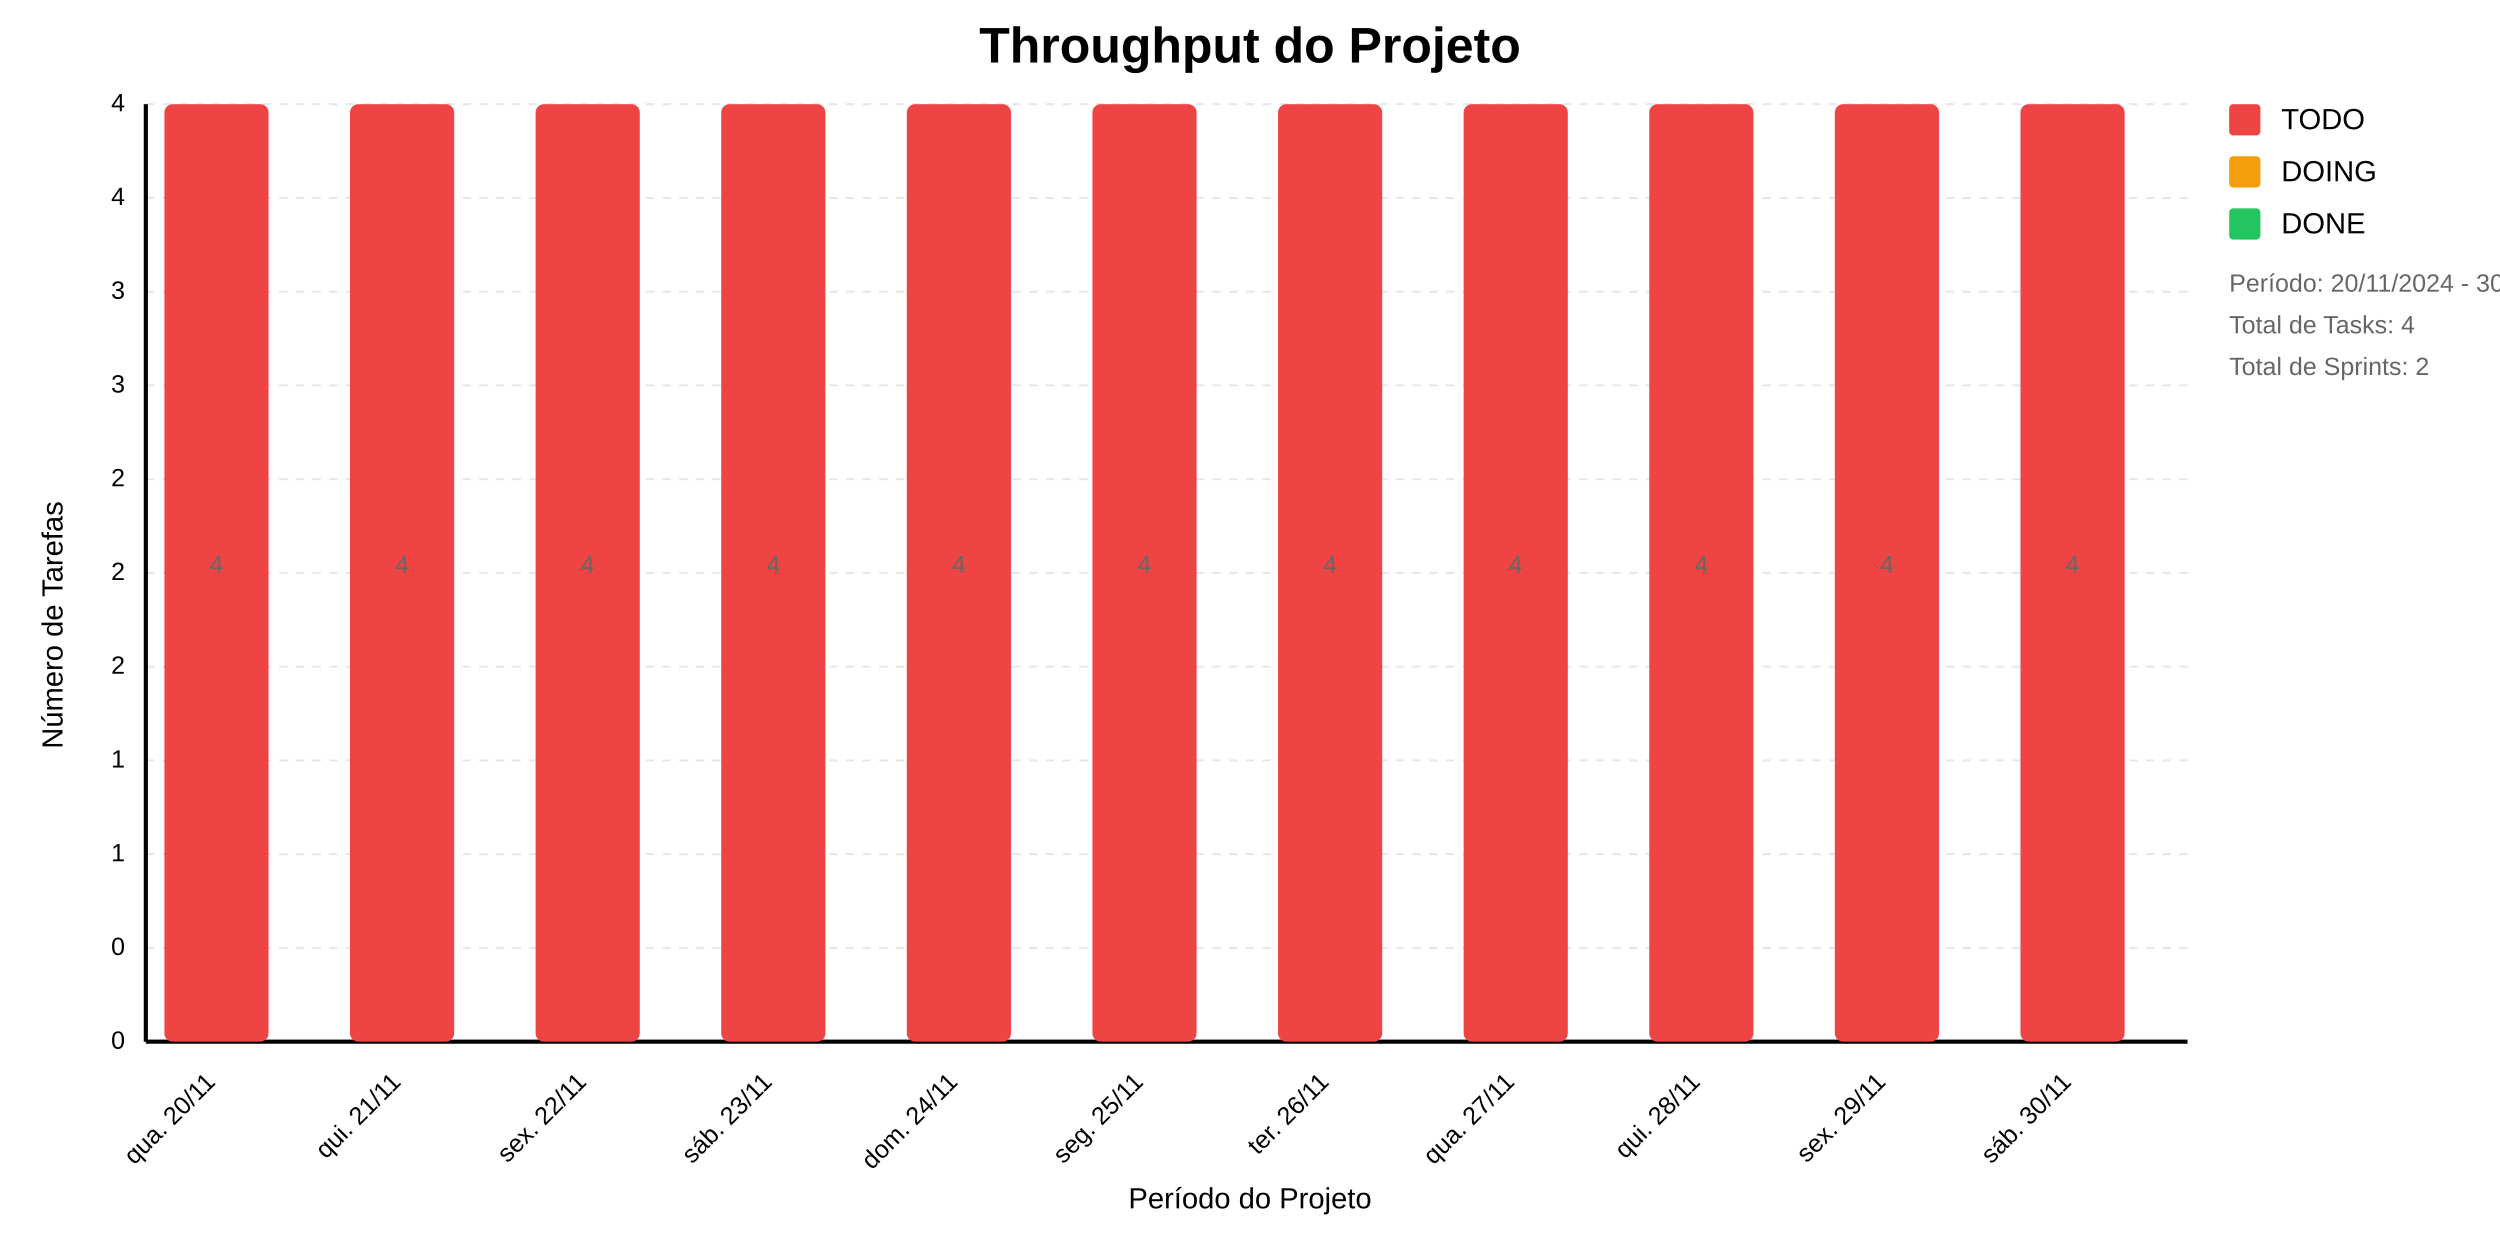
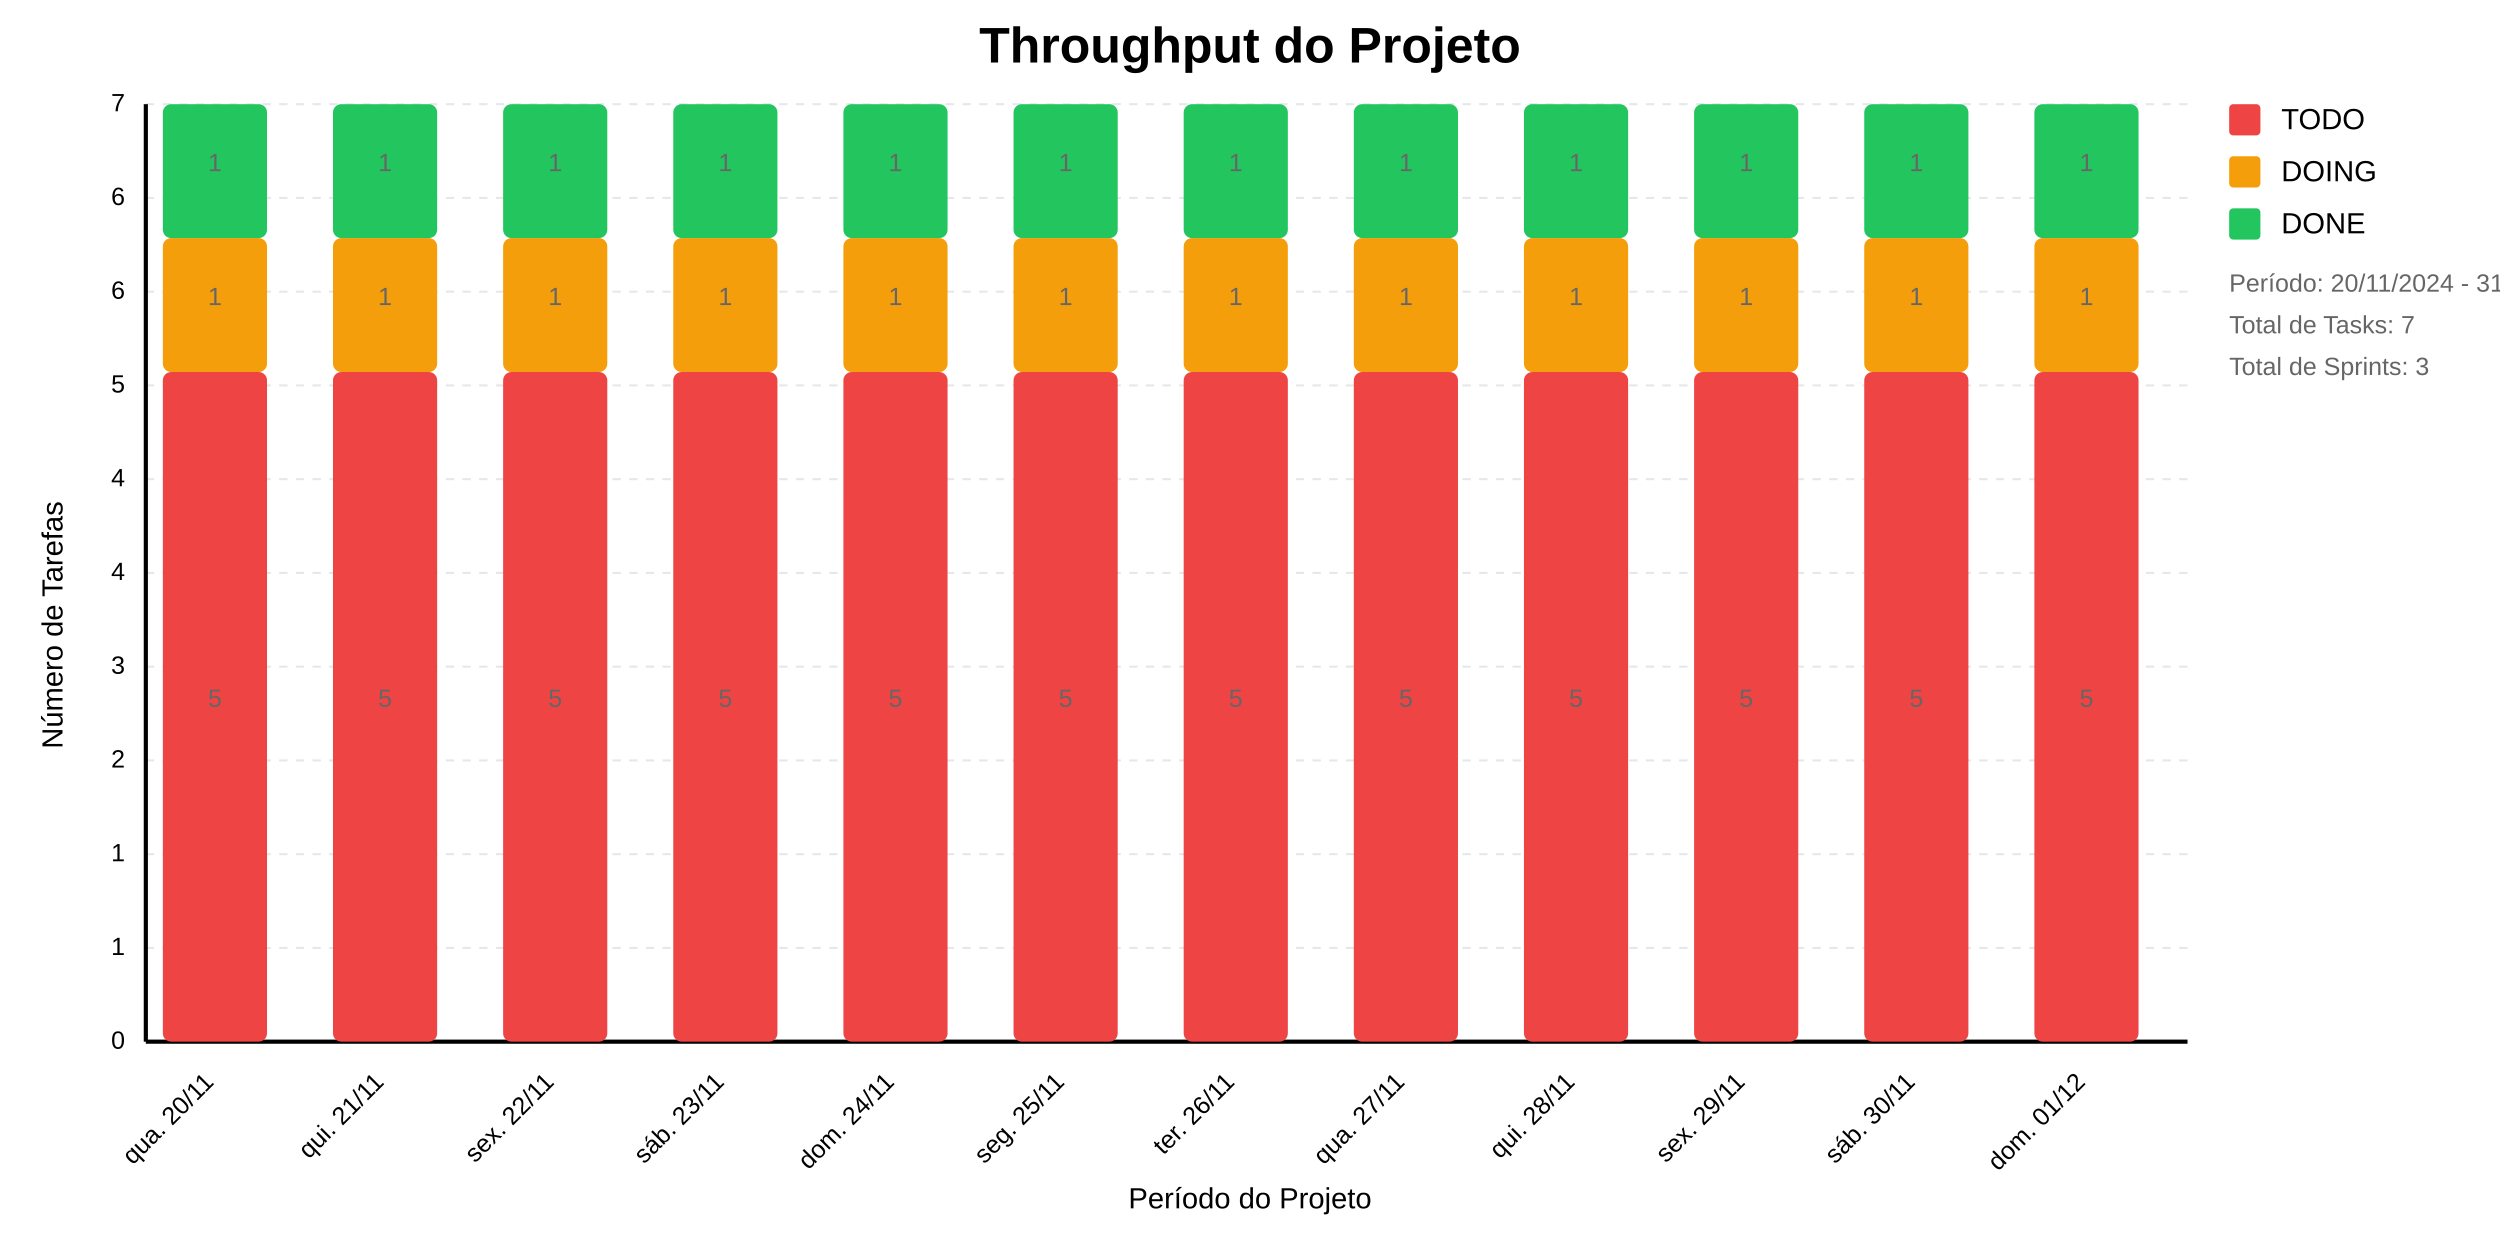
<svg xmlns="http://www.w3.org/2000/svg" viewBox="0 0 1200 600">
  <defs>
    <style>
              text { font-family: Arial, sans-serif; }
              .title { font-size: 24px; font-weight: bold; }
              .label { font-size: 14px; }
              .value { font-size: 12px; fill: #666666; }
              .axis { font-size: 12px; }
              .legend { font-size: 14px; }
            </style>
  </defs>
  <rect width="1200" height="600" fill="white" />
  <line x1="70" y1="50" x2="1050" y2="50" stroke="#e5e7eb" stroke-dasharray="4" />
-   <text x="60" y="50" text-anchor="end" class="axis" dominant-baseline="middle">4</text>
+   <text x="60" y="50" text-anchor="end" class="axis" dominant-baseline="middle">7</text>
  <line x1="70" y1="95" x2="1050" y2="95" stroke="#e5e7eb" stroke-dasharray="4" />
-   <text x="60" y="95" text-anchor="end" class="axis" dominant-baseline="middle">4</text>
+   <text x="60" y="95" text-anchor="end" class="axis" dominant-baseline="middle">6</text>
  <line x1="70" y1="140" x2="1050" y2="140" stroke="#e5e7eb" stroke-dasharray="4" />
-   <text x="60" y="140" text-anchor="end" class="axis" dominant-baseline="middle">3</text>
+   <text x="60" y="140" text-anchor="end" class="axis" dominant-baseline="middle">6</text>
  <line x1="70" y1="185" x2="1050" y2="185" stroke="#e5e7eb" stroke-dasharray="4" />
-   <text x="60" y="185" text-anchor="end" class="axis" dominant-baseline="middle">3</text>
+   <text x="60" y="185" text-anchor="end" class="axis" dominant-baseline="middle">5</text>
  <line x1="70" y1="230" x2="1050" y2="230" stroke="#e5e7eb" stroke-dasharray="4" />
-   <text x="60" y="230" text-anchor="end" class="axis" dominant-baseline="middle">2</text>
+   <text x="60" y="230" text-anchor="end" class="axis" dominant-baseline="middle">4</text>
  <line x1="70" y1="275" x2="1050" y2="275" stroke="#e5e7eb" stroke-dasharray="4" />
-   <text x="60" y="275" text-anchor="end" class="axis" dominant-baseline="middle">2</text>
+   <text x="60" y="275" text-anchor="end" class="axis" dominant-baseline="middle">4</text>
  <line x1="70" y1="320" x2="1050" y2="320" stroke="#e5e7eb" stroke-dasharray="4" />
-   <text x="60" y="320" text-anchor="end" class="axis" dominant-baseline="middle">2</text>
+   <text x="60" y="320" text-anchor="end" class="axis" dominant-baseline="middle">3</text>
  <line x1="70" y1="365" x2="1050" y2="365" stroke="#e5e7eb" stroke-dasharray="4" />
-   <text x="60" y="365" text-anchor="end" class="axis" dominant-baseline="middle">1</text>
+   <text x="60" y="365" text-anchor="end" class="axis" dominant-baseline="middle">2</text>
  <line x1="70" y1="410" x2="1050" y2="410" stroke="#e5e7eb" stroke-dasharray="4" />
  <text x="60" y="410" text-anchor="end" class="axis" dominant-baseline="middle">1</text>
  <line x1="70" y1="455" x2="1050" y2="455" stroke="#e5e7eb" stroke-dasharray="4" />
-   <text x="60" y="455" text-anchor="end" class="axis" dominant-baseline="middle">0</text>
+   <text x="60" y="455" text-anchor="end" class="axis" dominant-baseline="middle">1</text>
  <line x1="70" y1="500" x2="1050" y2="500" stroke="#e5e7eb" stroke-dasharray="4" />
  <text x="60" y="500" text-anchor="end" class="axis" dominant-baseline="middle">0</text>
  <line x1="70" y1="50" x2="70" y2="500" stroke="black" stroke-width="2" />
  <line x1="70" y1="500" x2="1050" y2="500" stroke="black" stroke-width="2" />
  <g>
-     <rect x="78.909" y="50" width="50" height="450" fill="#ef4444" rx="4" />
-     <rect x="78.909" y="50" width="50" height="0" fill="#f59e0b" rx="4" />
-     <rect x="78.909" y="50" width="50" height="0" fill="#22c55e" rx="4" />
-     <text transform="rotate(-45 103.9091 520)" x="103.909" y="520" text-anchor="end" class="axis">qua. 20/11</text>
-     <text x="103.909" y="275" text-anchor="middle" class="value" fill="white">4</text>
+     <rect x="78.167" y="178.571" width="50" height="321.429" fill="#ef4444" rx="4" />
+     <rect x="78.167" y="114.286" width="50" height="64.286" fill="#f59e0b" rx="4" />
+     <rect x="78.167" y="50" width="50" height="64.286" fill="#22c55e" rx="4" />
+     <text transform="rotate(-45 103.1667 520)" x="103.167" y="520" text-anchor="end" class="axis">qua. 20/11</text>
+     <text x="103.167" y="339.286" text-anchor="middle" class="value" fill="white">5</text>
+     <text x="103.167" y="146.429" text-anchor="middle" class="value" fill="white">1</text>
+     <text x="103.167" y="82.143" text-anchor="middle" class="value" fill="white">1</text>
  </g>
  <g>
-     <rect x="168" y="50" width="50" height="450" fill="#ef4444" rx="4" />
-     <rect x="168" y="50" width="50" height="0" fill="#f59e0b" rx="4" />
-     <rect x="168" y="50" width="50" height="0" fill="#22c55e" rx="4" />
-     <text transform="rotate(-45 193 520)" x="193" y="520" text-anchor="end" class="axis">qui. 21/11</text>
-     <text x="193" y="275" text-anchor="middle" class="value" fill="white">4</text>
+     <rect x="159.833" y="178.571" width="50" height="321.429" fill="#ef4444" rx="4" />
+     <rect x="159.833" y="114.286" width="50" height="64.286" fill="#f59e0b" rx="4" />
+     <rect x="159.833" y="50" width="50" height="64.286" fill="#22c55e" rx="4" />
+     <text transform="rotate(-45 184.8333 520)" x="184.833" y="520" text-anchor="end" class="axis">qui. 21/11</text>
+     <text x="184.833" y="339.286" text-anchor="middle" class="value" fill="white">5</text>
+     <text x="184.833" y="146.429" text-anchor="middle" class="value" fill="white">1</text>
+     <text x="184.833" y="82.143" text-anchor="middle" class="value" fill="white">1</text>
  </g>
  <g>
-     <rect x="257.091" y="50" width="50" height="450" fill="#ef4444" rx="4" />
-     <rect x="257.091" y="50" width="50" height="0" fill="#f59e0b" rx="4" />
-     <rect x="257.091" y="50" width="50" height="0" fill="#22c55e" rx="4" />
-     <text transform="rotate(-45 282.0909 520)" x="282.091" y="520" text-anchor="end" class="axis">sex. 22/11</text>
-     <text x="282.091" y="275" text-anchor="middle" class="value" fill="white">4</text>
+     <rect x="241.5" y="178.571" width="50" height="321.429" fill="#ef4444" rx="4" />
+     <rect x="241.5" y="114.286" width="50" height="64.286" fill="#f59e0b" rx="4" />
+     <rect x="241.5" y="50" width="50" height="64.286" fill="#22c55e" rx="4" />
+     <text transform="rotate(-45 266.5 520)" x="266.5" y="520" text-anchor="end" class="axis">sex. 22/11</text>
+     <text x="266.5" y="339.286" text-anchor="middle" class="value" fill="white">5</text>
+     <text x="266.5" y="146.429" text-anchor="middle" class="value" fill="white">1</text>
+     <text x="266.5" y="82.143" text-anchor="middle" class="value" fill="white">1</text>
  </g>
  <g>
-     <rect x="346.182" y="50" width="50" height="450" fill="#ef4444" rx="4" />
-     <rect x="346.182" y="50" width="50" height="0" fill="#f59e0b" rx="4" />
-     <rect x="346.182" y="50" width="50" height="0" fill="#22c55e" rx="4" />
-     <text transform="rotate(-45 371.1818 520)" x="371.182" y="520" text-anchor="end" class="axis">sáb. 23/11</text>
-     <text x="371.182" y="275" text-anchor="middle" class="value" fill="white">4</text>
+     <rect x="323.167" y="178.571" width="50" height="321.429" fill="#ef4444" rx="4" />
+     <rect x="323.167" y="114.286" width="50" height="64.286" fill="#f59e0b" rx="4" />
+     <rect x="323.167" y="50" width="50" height="64.286" fill="#22c55e" rx="4" />
+     <text transform="rotate(-45 348.1667 520)" x="348.167" y="520" text-anchor="end" class="axis">sáb. 23/11</text>
+     <text x="348.167" y="339.286" text-anchor="middle" class="value" fill="white">5</text>
+     <text x="348.167" y="146.429" text-anchor="middle" class="value" fill="white">1</text>
+     <text x="348.167" y="82.143" text-anchor="middle" class="value" fill="white">1</text>
  </g>
  <g>
-     <rect x="435.273" y="50" width="50" height="450" fill="#ef4444" rx="4" />
-     <rect x="435.273" y="50" width="50" height="0" fill="#f59e0b" rx="4" />
-     <rect x="435.273" y="50" width="50" height="0" fill="#22c55e" rx="4" />
-     <text transform="rotate(-45 460.2727 520)" x="460.273" y="520" text-anchor="end" class="axis">dom. 24/11</text>
-     <text x="460.273" y="275" text-anchor="middle" class="value" fill="white">4</text>
+     <rect x="404.833" y="178.571" width="50" height="321.429" fill="#ef4444" rx="4" />
+     <rect x="404.833" y="114.286" width="50" height="64.286" fill="#f59e0b" rx="4" />
+     <rect x="404.833" y="50" width="50" height="64.286" fill="#22c55e" rx="4" />
+     <text transform="rotate(-45 429.8333 520)" x="429.833" y="520" text-anchor="end" class="axis">dom. 24/11</text>
+     <text x="429.833" y="339.286" text-anchor="middle" class="value" fill="white">5</text>
+     <text x="429.833" y="146.429" text-anchor="middle" class="value" fill="white">1</text>
+     <text x="429.833" y="82.143" text-anchor="middle" class="value" fill="white">1</text>
  </g>
  <g>
-     <rect x="524.364" y="50" width="50" height="450" fill="#ef4444" rx="4" />
-     <rect x="524.364" y="50" width="50" height="0" fill="#f59e0b" rx="4" />
-     <rect x="524.364" y="50" width="50" height="0" fill="#22c55e" rx="4" />
-     <text transform="rotate(-45 549.3636 520)" x="549.364" y="520" text-anchor="end" class="axis">seg. 25/11</text>
-     <text x="549.364" y="275" text-anchor="middle" class="value" fill="white">4</text>
+     <rect x="486.5" y="178.571" width="50" height="321.429" fill="#ef4444" rx="4" />
+     <rect x="486.5" y="114.286" width="50" height="64.286" fill="#f59e0b" rx="4" />
+     <rect x="486.5" y="50" width="50" height="64.286" fill="#22c55e" rx="4" />
+     <text transform="rotate(-45 511.5 520)" x="511.5" y="520" text-anchor="end" class="axis">seg. 25/11</text>
+     <text x="511.5" y="339.286" text-anchor="middle" class="value" fill="white">5</text>
+     <text x="511.5" y="146.429" text-anchor="middle" class="value" fill="white">1</text>
+     <text x="511.5" y="82.143" text-anchor="middle" class="value" fill="white">1</text>
  </g>
  <g>
-     <rect x="613.455" y="50" width="50" height="450" fill="#ef4444" rx="4" />
-     <rect x="613.455" y="50" width="50" height="0" fill="#f59e0b" rx="4" />
-     <rect x="613.455" y="50" width="50" height="0" fill="#22c55e" rx="4" />
-     <text transform="rotate(-45 638.4545 520)" x="638.455" y="520" text-anchor="end" class="axis">ter. 26/11</text>
-     <text x="638.455" y="275" text-anchor="middle" class="value" fill="white">4</text>
+     <rect x="568.167" y="178.571" width="50" height="321.429" fill="#ef4444" rx="4" />
+     <rect x="568.167" y="114.286" width="50" height="64.286" fill="#f59e0b" rx="4" />
+     <rect x="568.167" y="50" width="50" height="64.286" fill="#22c55e" rx="4" />
+     <text transform="rotate(-45 593.1667 520)" x="593.167" y="520" text-anchor="end" class="axis">ter. 26/11</text>
+     <text x="593.167" y="339.286" text-anchor="middle" class="value" fill="white">5</text>
+     <text x="593.167" y="146.429" text-anchor="middle" class="value" fill="white">1</text>
+     <text x="593.167" y="82.143" text-anchor="middle" class="value" fill="white">1</text>
  </g>
  <g>
-     <rect x="702.545" y="50" width="50" height="450" fill="#ef4444" rx="4" />
-     <rect x="702.545" y="50" width="50" height="0" fill="#f59e0b" rx="4" />
-     <rect x="702.545" y="50" width="50" height="0" fill="#22c55e" rx="4" />
-     <text transform="rotate(-45 727.5455 520)" x="727.545" y="520" text-anchor="end" class="axis">qua. 27/11</text>
-     <text x="727.545" y="275" text-anchor="middle" class="value" fill="white">4</text>
+     <rect x="649.833" y="178.571" width="50" height="321.429" fill="#ef4444" rx="4" />
+     <rect x="649.833" y="114.286" width="50" height="64.286" fill="#f59e0b" rx="4" />
+     <rect x="649.833" y="50" width="50" height="64.286" fill="#22c55e" rx="4" />
+     <text transform="rotate(-45 674.8333 520)" x="674.833" y="520" text-anchor="end" class="axis">qua. 27/11</text>
+     <text x="674.833" y="339.286" text-anchor="middle" class="value" fill="white">5</text>
+     <text x="674.833" y="146.429" text-anchor="middle" class="value" fill="white">1</text>
+     <text x="674.833" y="82.143" text-anchor="middle" class="value" fill="white">1</text>
  </g>
  <g>
-     <rect x="791.636" y="50" width="50" height="450" fill="#ef4444" rx="4" />
-     <rect x="791.636" y="50" width="50" height="0" fill="#f59e0b" rx="4" />
-     <rect x="791.636" y="50" width="50" height="0" fill="#22c55e" rx="4" />
-     <text transform="rotate(-45 816.6364 520)" x="816.636" y="520" text-anchor="end" class="axis">qui. 28/11</text>
-     <text x="816.636" y="275" text-anchor="middle" class="value" fill="white">4</text>
+     <rect x="731.5" y="178.571" width="50" height="321.429" fill="#ef4444" rx="4" />
+     <rect x="731.5" y="114.286" width="50" height="64.286" fill="#f59e0b" rx="4" />
+     <rect x="731.5" y="50" width="50" height="64.286" fill="#22c55e" rx="4" />
+     <text transform="rotate(-45 756.5 520)" x="756.5" y="520" text-anchor="end" class="axis">qui. 28/11</text>
+     <text x="756.5" y="339.286" text-anchor="middle" class="value" fill="white">5</text>
+     <text x="756.5" y="146.429" text-anchor="middle" class="value" fill="white">1</text>
+     <text x="756.5" y="82.143" text-anchor="middle" class="value" fill="white">1</text>
  </g>
  <g>
-     <rect x="880.727" y="50" width="50" height="450" fill="#ef4444" rx="4" />
-     <rect x="880.727" y="50" width="50" height="0" fill="#f59e0b" rx="4" />
-     <rect x="880.727" y="50" width="50" height="0" fill="#22c55e" rx="4" />
-     <text transform="rotate(-45 905.7273 520)" x="905.727" y="520" text-anchor="end" class="axis">sex. 29/11</text>
-     <text x="905.727" y="275" text-anchor="middle" class="value" fill="white">4</text>
+     <rect x="813.167" y="178.571" width="50" height="321.429" fill="#ef4444" rx="4" />
+     <rect x="813.167" y="114.286" width="50" height="64.286" fill="#f59e0b" rx="4" />
+     <rect x="813.167" y="50" width="50" height="64.286" fill="#22c55e" rx="4" />
+     <text transform="rotate(-45 838.1667 520)" x="838.167" y="520" text-anchor="end" class="axis">sex. 29/11</text>
+     <text x="838.167" y="339.286" text-anchor="middle" class="value" fill="white">5</text>
+     <text x="838.167" y="146.429" text-anchor="middle" class="value" fill="white">1</text>
+     <text x="838.167" y="82.143" text-anchor="middle" class="value" fill="white">1</text>
  </g>
  <g>
-     <rect x="969.818" y="50" width="50" height="450" fill="#ef4444" rx="4" />
-     <rect x="969.818" y="50" width="50" height="0" fill="#f59e0b" rx="4" />
-     <rect x="969.818" y="50" width="50" height="0" fill="#22c55e" rx="4" />
-     <text transform="rotate(-45 994.8182 520)" x="994.818" y="520" text-anchor="end" class="axis">sáb. 30/11</text>
-     <text x="994.818" y="275" text-anchor="middle" class="value" fill="white">4</text>
+     <rect x="894.833" y="178.571" width="50" height="321.429" fill="#ef4444" rx="4" />
+     <rect x="894.833" y="114.286" width="50" height="64.286" fill="#f59e0b" rx="4" />
+     <rect x="894.833" y="50" width="50" height="64.286" fill="#22c55e" rx="4" />
+     <text transform="rotate(-45 919.8333 520)" x="919.833" y="520" text-anchor="end" class="axis">sáb. 30/11</text>
+     <text x="919.833" y="339.286" text-anchor="middle" class="value" fill="white">5</text>
+     <text x="919.833" y="146.429" text-anchor="middle" class="value" fill="white">1</text>
+     <text x="919.833" y="82.143" text-anchor="middle" class="value" fill="white">1</text>
+   </g>
+   <g>
+     <rect x="976.5" y="178.571" width="50" height="321.429" fill="#ef4444" rx="4" />
+     <rect x="976.5" y="114.286" width="50" height="64.286" fill="#f59e0b" rx="4" />
+     <rect x="976.5" y="50" width="50" height="64.286" fill="#22c55e" rx="4" />
+     <text transform="rotate(-45 1001.5 520)" x="1001.5" y="520" text-anchor="end" class="axis">dom. 01/12</text>
+     <text x="1001.5" y="339.286" text-anchor="middle" class="value" fill="white">5</text>
+     <text x="1001.5" y="146.429" text-anchor="middle" class="value" fill="white">1</text>
+     <text x="1001.5" y="82.143" text-anchor="middle" class="value" fill="white">1</text>
  </g>
  <text transform="rotate(-90 30 300)" x="30" y="300" text-anchor="middle" class="label">Número de Tarefas</text>
  <text x="600" y="580" text-anchor="middle" class="label">Período do Projeto</text>
  <text x="600" y="30" text-anchor="middle" class="title">Throughput do Projeto</text>
  <g transform="translate(1070, 50)">
    <rect width="15" height="15" fill="#ef4444" rx="2" />
    <text x="25" y="12" class="legend">TODO</text>
    <rect y="25" width="15" height="15" fill="#f59e0b" rx="2" />
    <text x="25" y="37" class="legend">DOING</text>
    <rect y="50" width="15" height="15" fill="#22c55e" rx="2" />
    <text x="25" y="62" class="legend">DONE</text>
    <text x="0" y="90" class="value">
              Período: 20/11/2024 - 
-               30/11/2024
+               31/11/2024
            </text>
    <text x="0" y="110" class="value">
-               Total de Tasks: 4
+               Total de Tasks: 7
            </text>
    <text x="0" y="130" class="value">
-               Total de Sprints: 2
+               Total de Sprints: 3
            </text>
  </g>
</svg>
